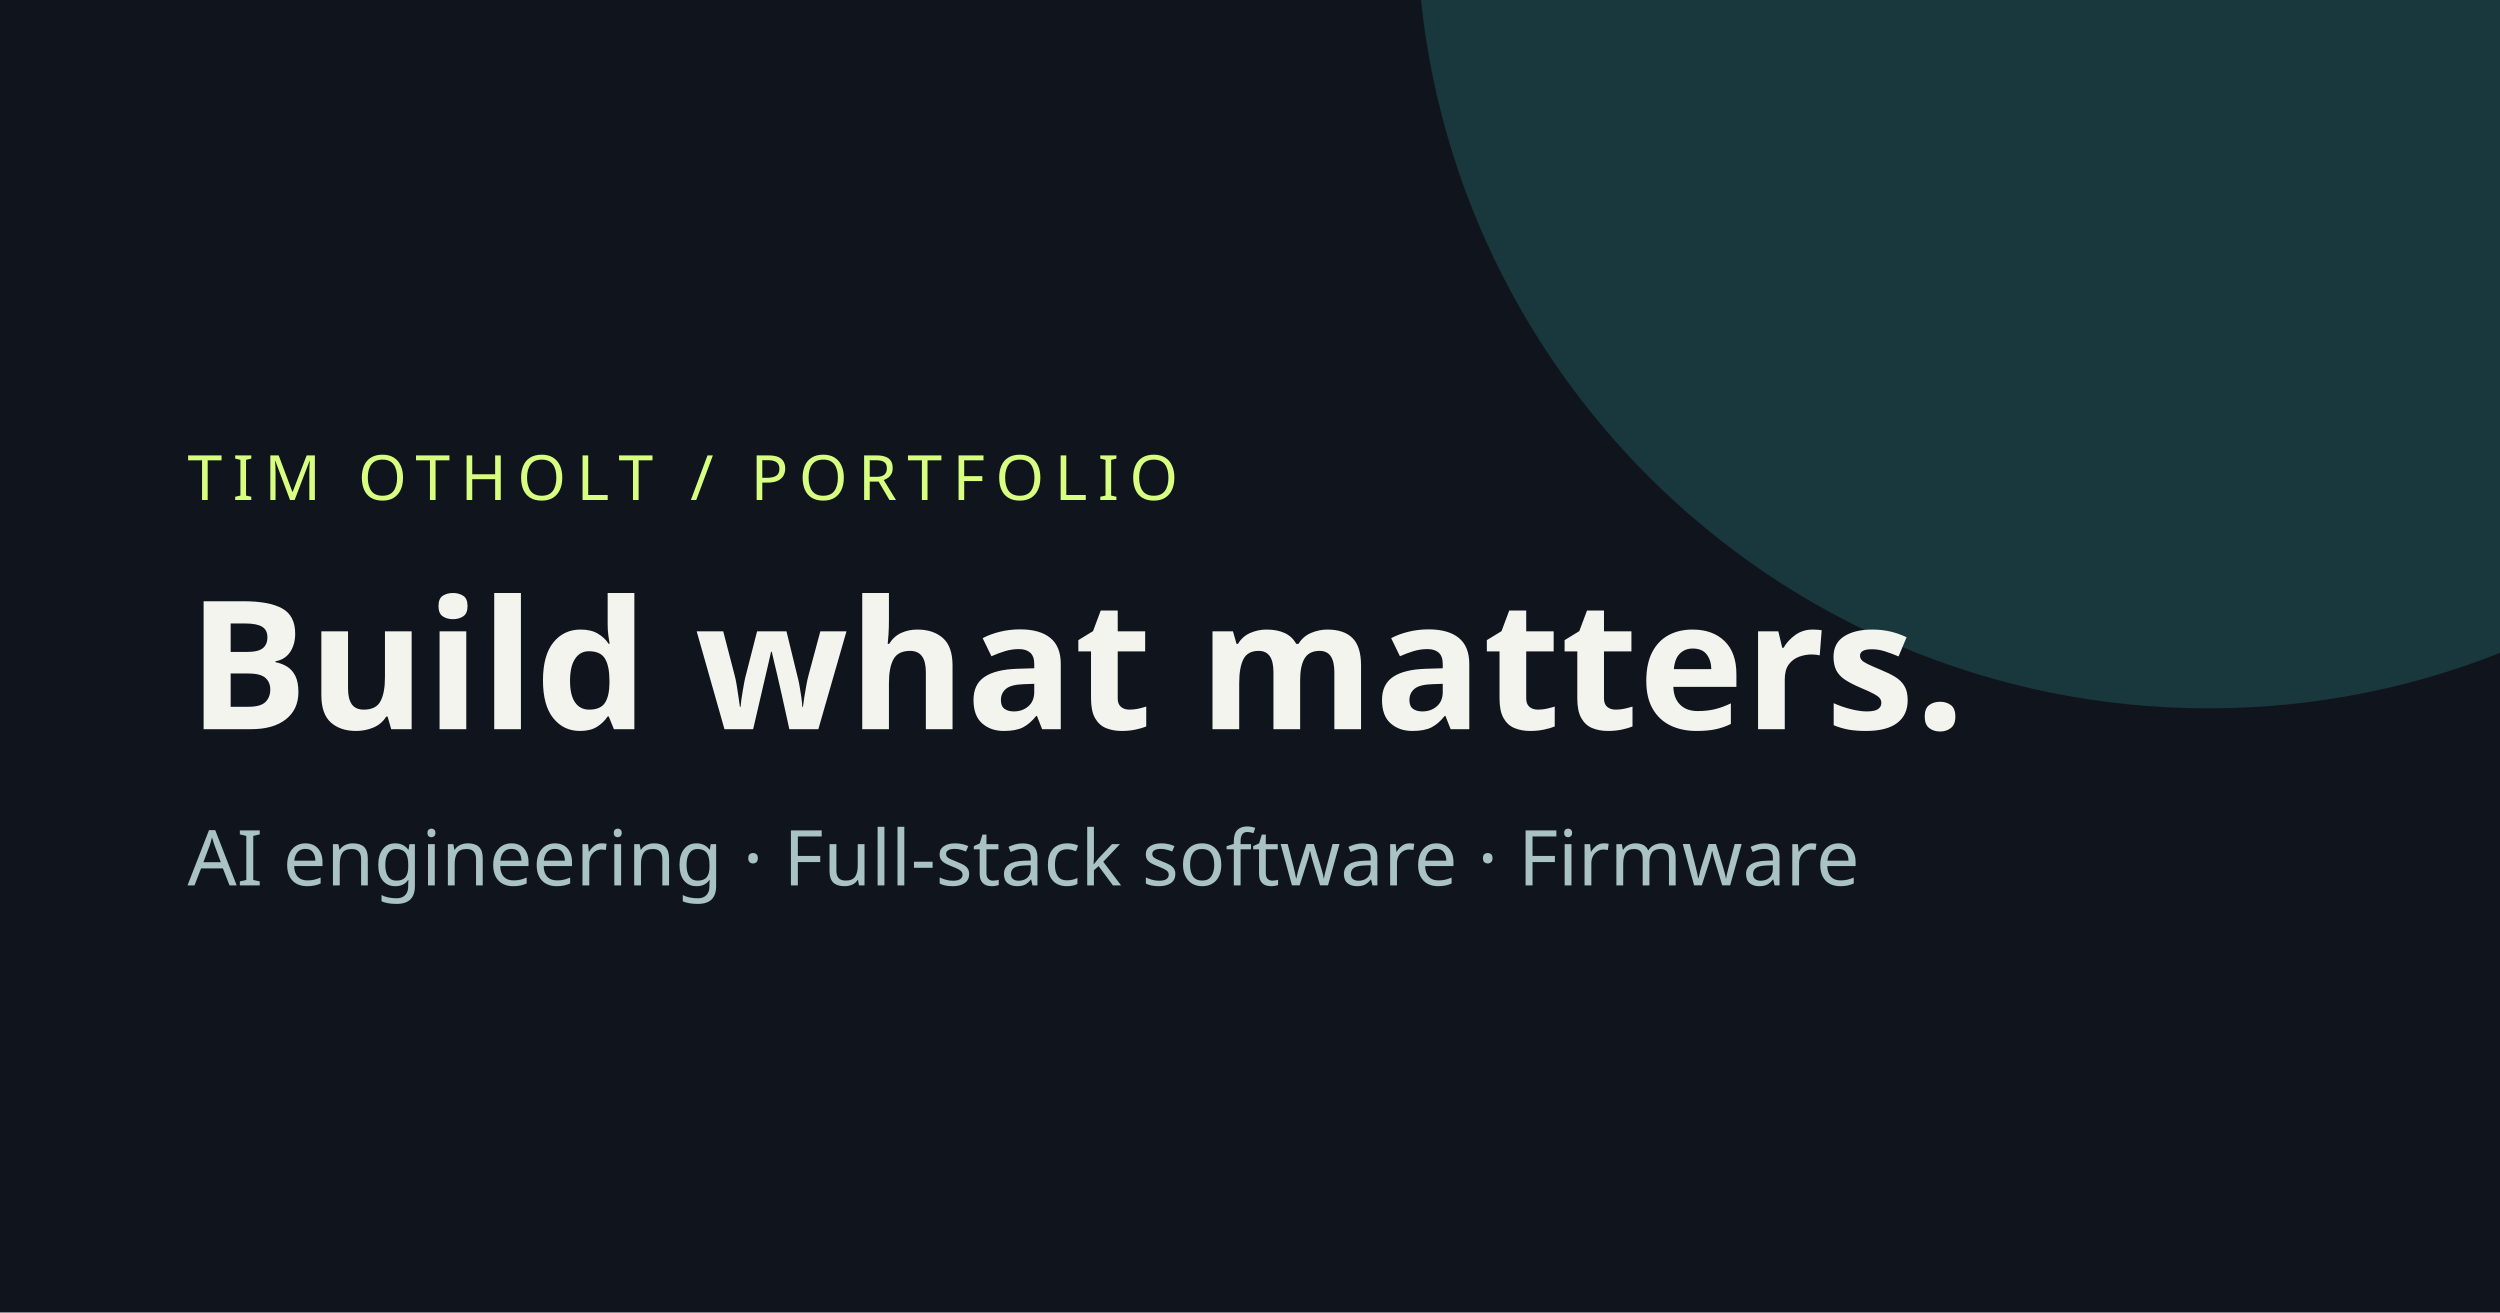
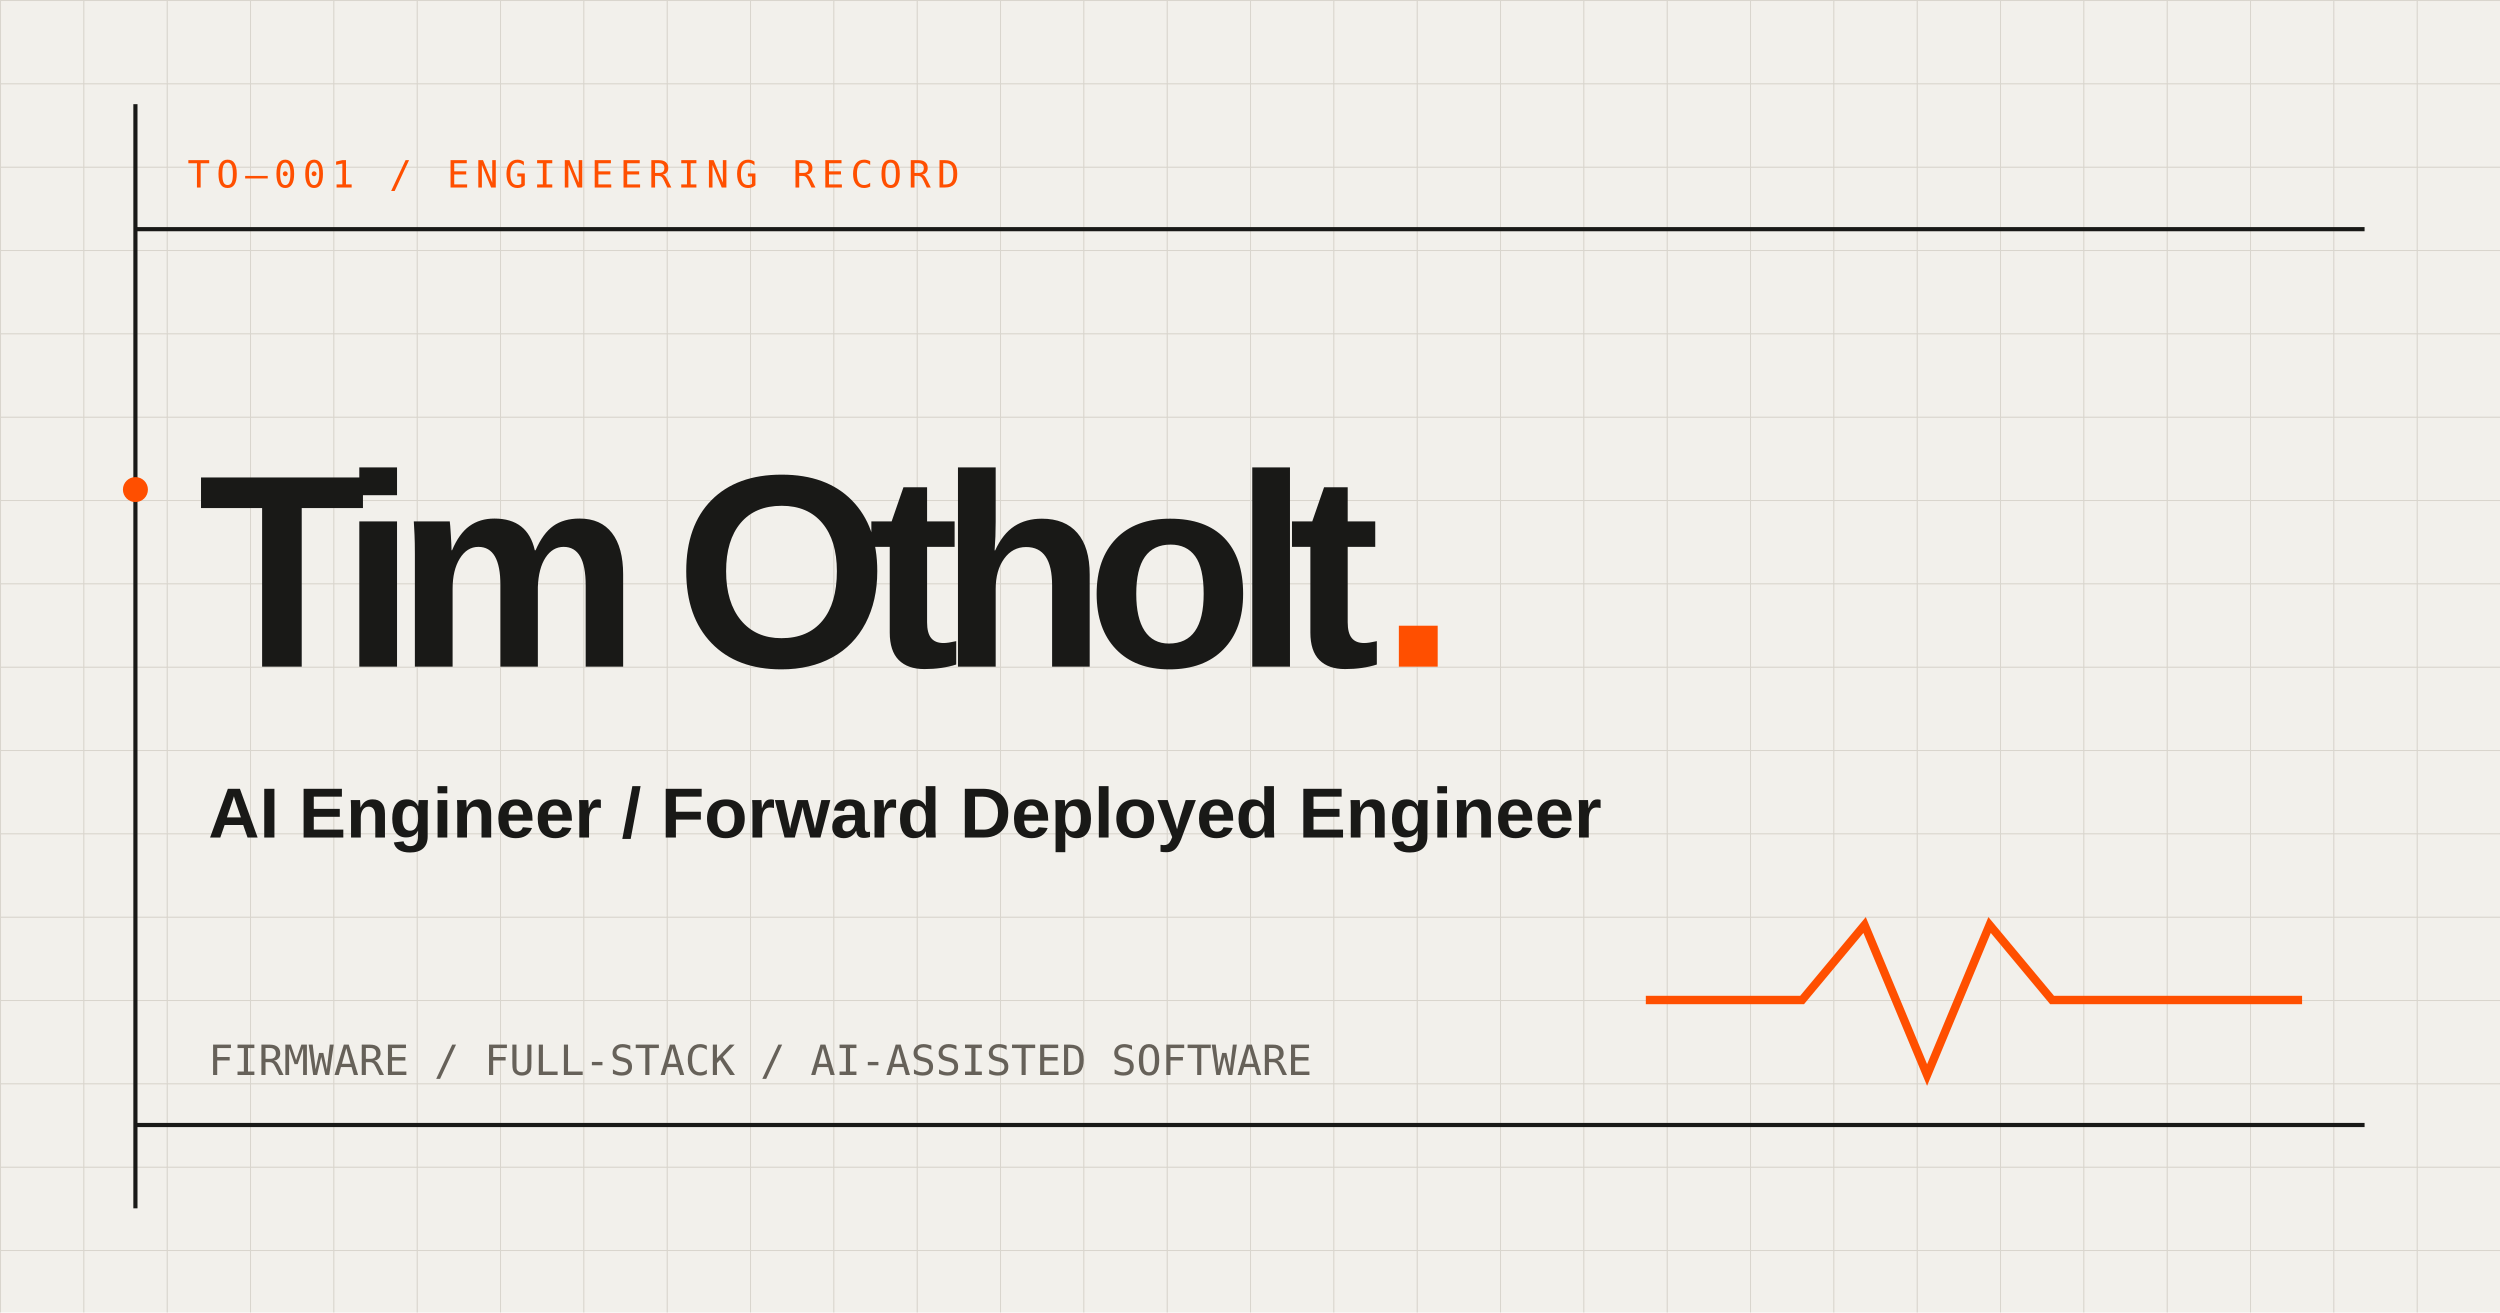
<svg xmlns="http://www.w3.org/2000/svg" viewBox="0 0 1200 630">
-   <rect width="1200" height="630" fill="#10151d" />
-   <circle cx="1060" cy="-40" r="380" fill="#19383d" />
-   <text x="90" y="240" fill="#d7fd81" font-family="system-ui,sans-serif" font-size="30" letter-spacing="5">TIM OTHOLT / PORTFOLIO</text>
-   <text x="90" y="350" fill="#f3f4ee" font-family="system-ui,sans-serif" font-size="86" font-weight="700">Build what matters.</text>
-   <text x="90" y="425" fill="#a9c2c4" font-family="system-ui,sans-serif" font-size="37">AI engineering · Full-stack software · Firmware</text>
+   <rect width="1200" height="630" fill="#f2f0eb" />
+   <defs>
+     <pattern id="g" width="40" height="40" patternUnits="userSpaceOnUse">
+       <path d="M40 0H0V40" fill="none" stroke="#d9d5cd" stroke-width="1" />
+     </pattern>
+   </defs>
+   <rect width="1200" height="630" fill="url(#g)" />
+   <path d="M65 50V580M65 110H1135M65 540H1135" stroke="#191917" stroke-width="2" />
+   <circle cx="65" cy="235" r="6" fill="#ff4f00" />
+   <text x="90" y="90" fill="#ff4f00" font-family="monospace" font-size="18" letter-spacing="3">TO—001 / ENGINEERING RECORD</text>
+   <text x="95" y="320" fill="#191917" font-family="Arial,sans-serif" font-size="132" font-weight="800" letter-spacing="-10">Tim Otholt<tspan fill="#ff4f00">.</tspan>
+   </text>
+   <text x="100" y="402" fill="#191917" font-family="Arial,sans-serif" font-size="34" font-weight="700">AI Engineer / Forward Deployed Engineer</text>
+   <text x="100" y="516" fill="#666159" font-family="monospace" font-size="20">FIRMWARE / FULL-STACK / AI-ASSISTED SOFTWARE</text>
+   <path d="M790 480h75l30-36 30 72 30-72 30 36h120" fill="none" stroke="#ff4f00" stroke-width="4" />
</svg>
